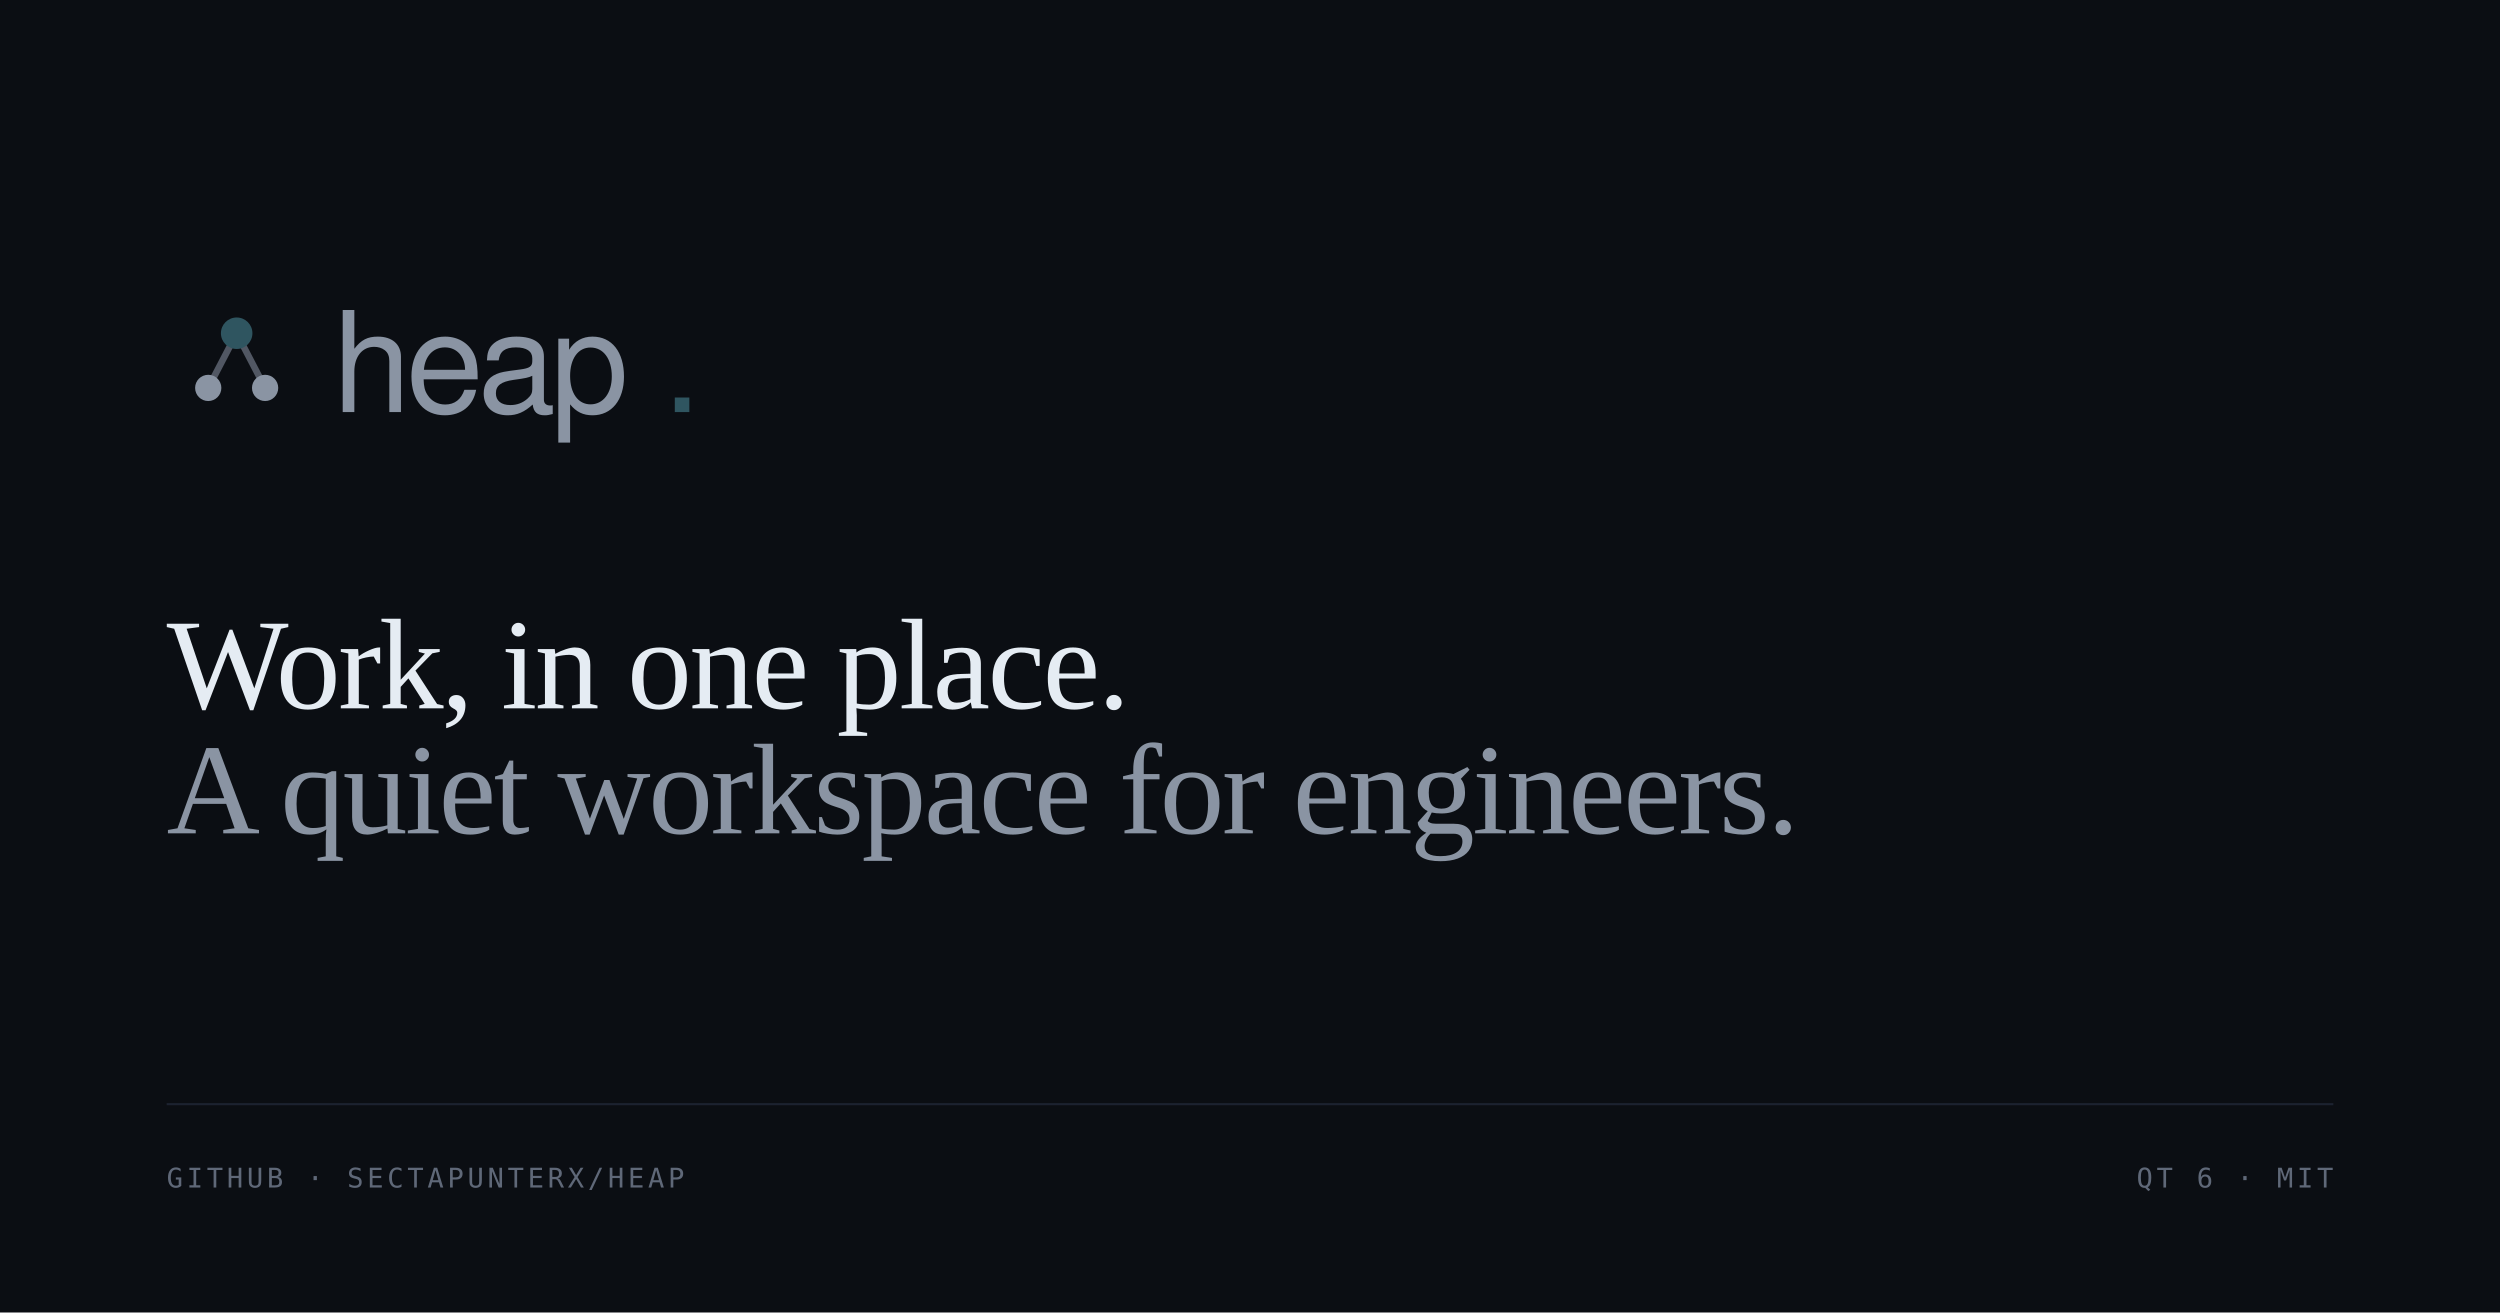
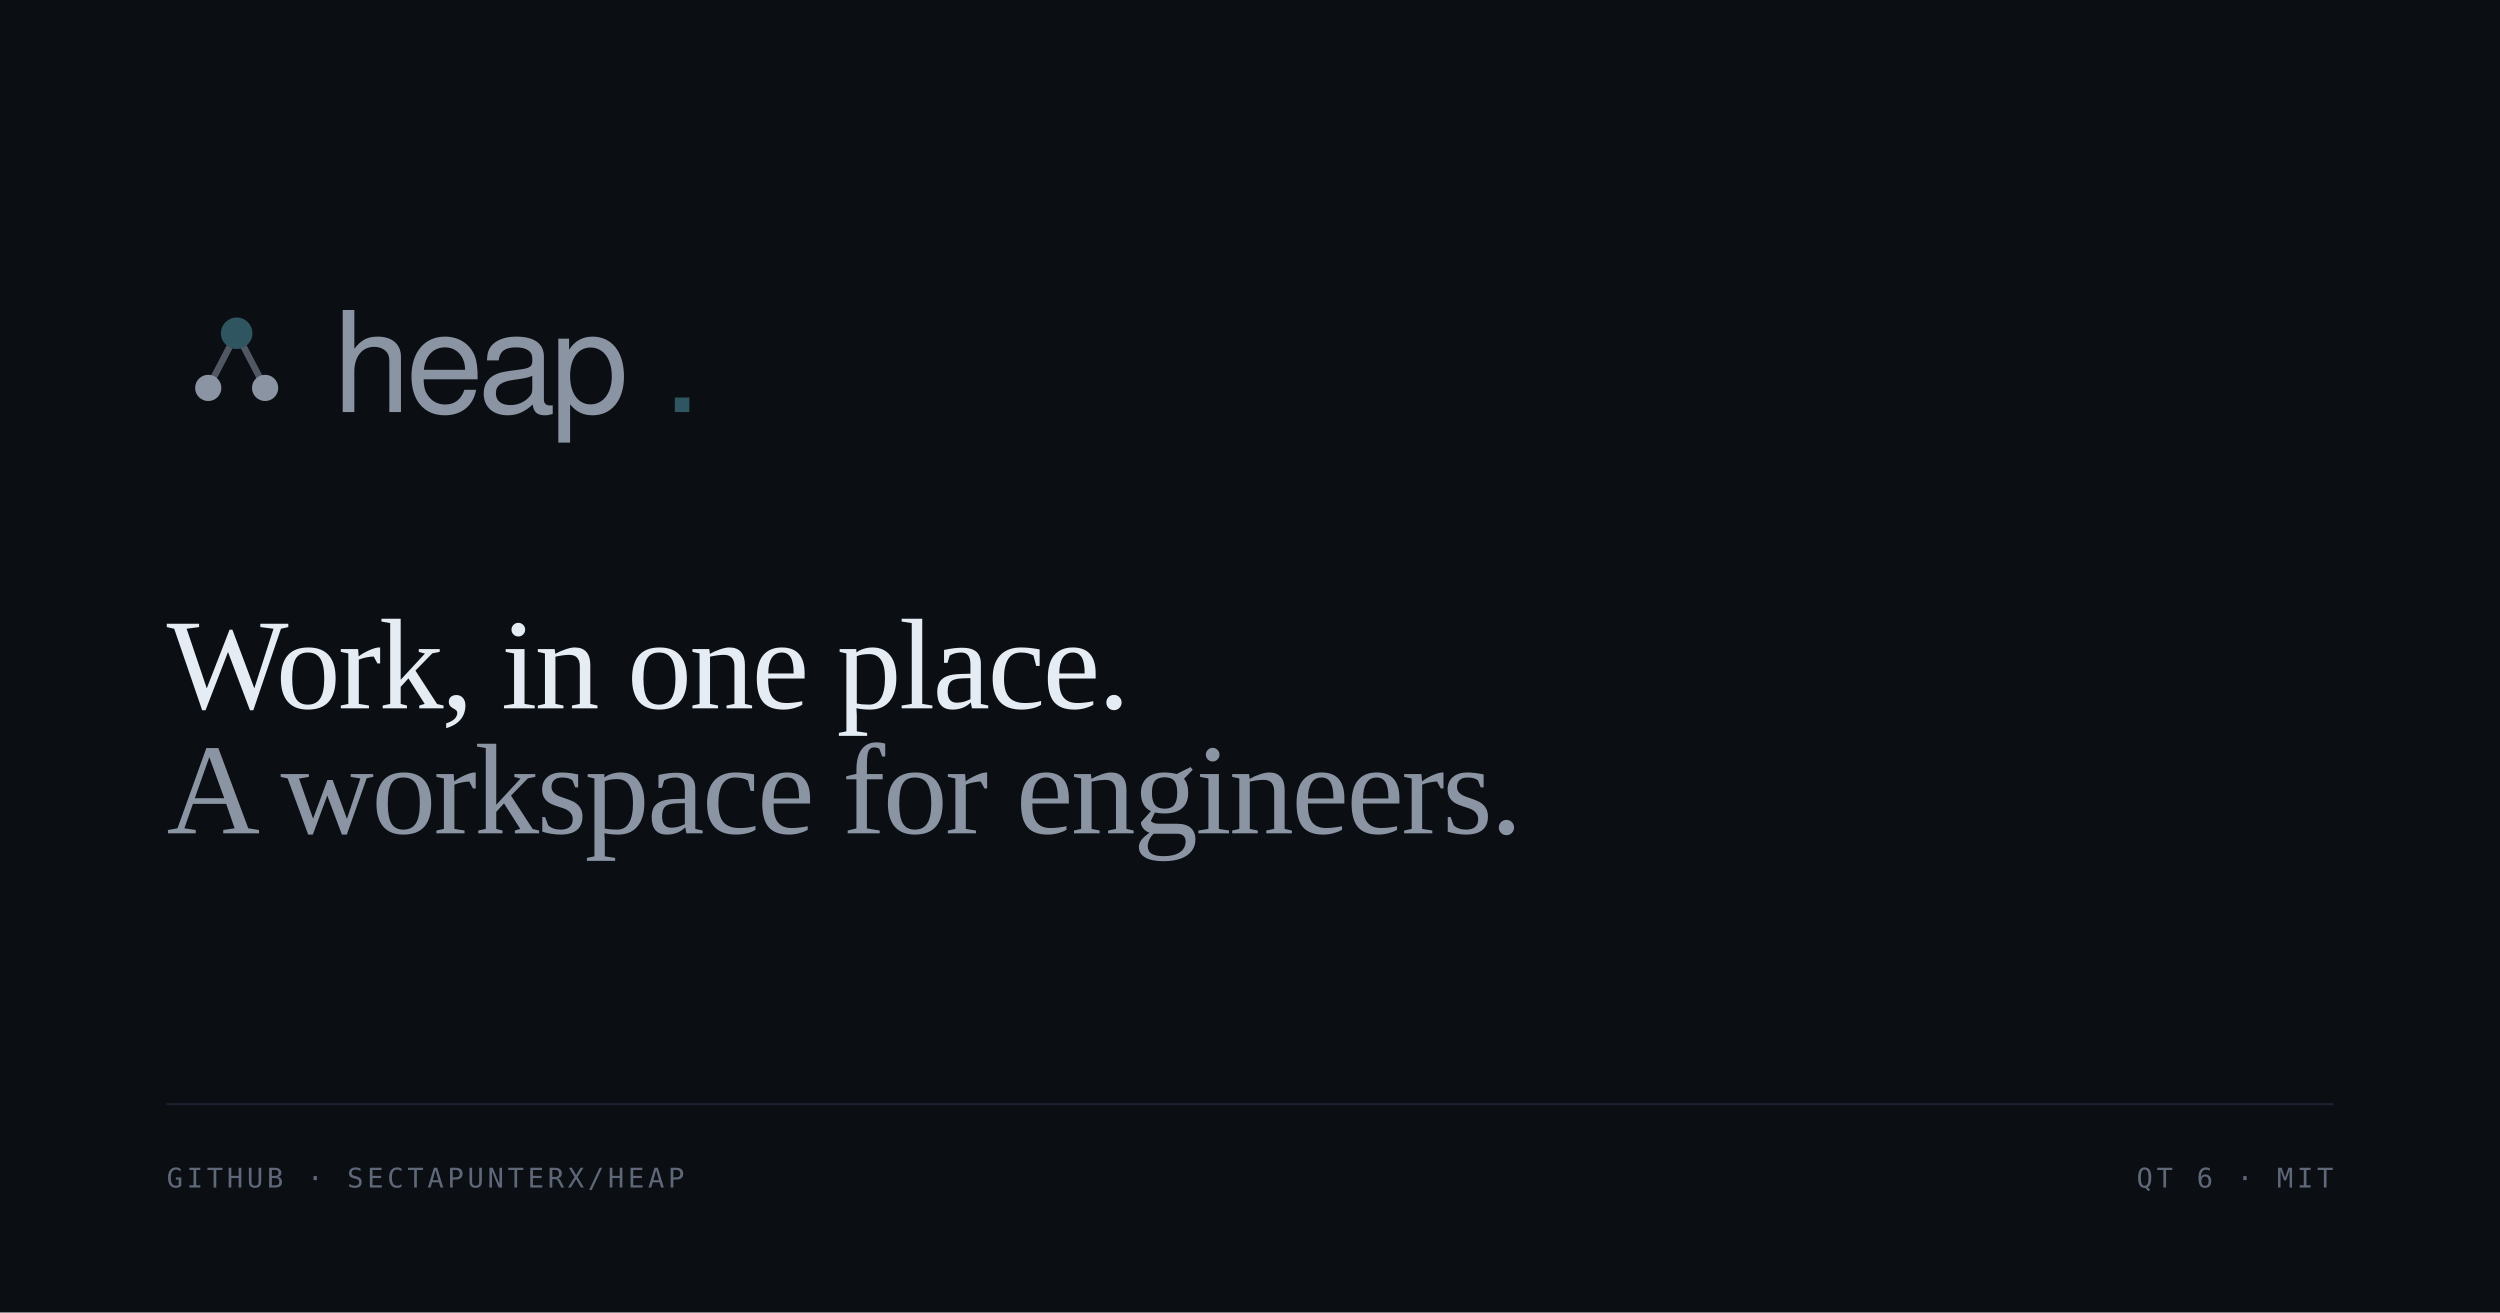
<svg xmlns="http://www.w3.org/2000/svg" viewBox="0 0 1200 630" width="1200" height="630">
  <rect width="1200" height="630" fill="#0b0e13" />
  <g transform="translate(80, 140)">
    <g transform="scale(2.1)">
      <line x1="16" y1="9.5" x2="9.5" y2="22" stroke="#8a94a3" stroke-width="1.5" stroke-linecap="round" stroke-opacity="0.55" />
      <line x1="16" y1="9.5" x2="22.5" y2="22" stroke="#8a94a3" stroke-width="1.5" stroke-linecap="round" stroke-opacity="0.55" />
      <circle cx="9.5" cy="22" r="3" fill="#8a94a3" />
      <circle cx="22.5" cy="22" r="3" fill="#8a94a3" />
      <circle cx="16" cy="9.5" r="3.6" fill="#2f5560" />
    </g>
    <text x="79.8" y="57.792" font-family="'IBM Plex Sans', Helvetica, Arial, sans-serif" font-weight="500" font-size="67.2" letter-spacing="-2.352" fill="#8a94a3">heap
            <tspan fill="#2f5560">.</tspan>
    </text>
  </g>
  <text x="80" y="340" font-family="'IBM Plex Serif', Georgia, 'Times New Roman', serif" font-weight="300" font-size="62" letter-spacing="-1.1" fill="#e5ecf3">Work, in one place.
    </text>
-   <text x="80" y="400" font-family="'IBM Plex Serif', Georgia, 'Times New Roman', serif" font-weight="300" font-size="62" letter-spacing="-1.1" fill="#8a94a3">A quiet workspace for engineers.
+   <text x="80" y="400" font-family="'IBM Plex Serif', Georgia, 'Times New Roman', serif" font-weight="300" font-size="62" letter-spacing="-1.1" fill="#8a94a3">A workspace for engineers.
    </text>
  <line x1="80" y1="530" x2="1120" y2="530" stroke="#1c2230" stroke-width="1" />
  <g font-family="'JetBrains Mono', 'SF Mono', Menlo, Consolas, monospace" font-size="13" letter-spacing="1.8" fill="#5f6878">
    <text x="80" y="570">GITHUB · SECTAPUNTERX/HEAP</text>
    <text x="1120" y="570" text-anchor="end">QT 6 · MIT</text>
  </g>
</svg>
